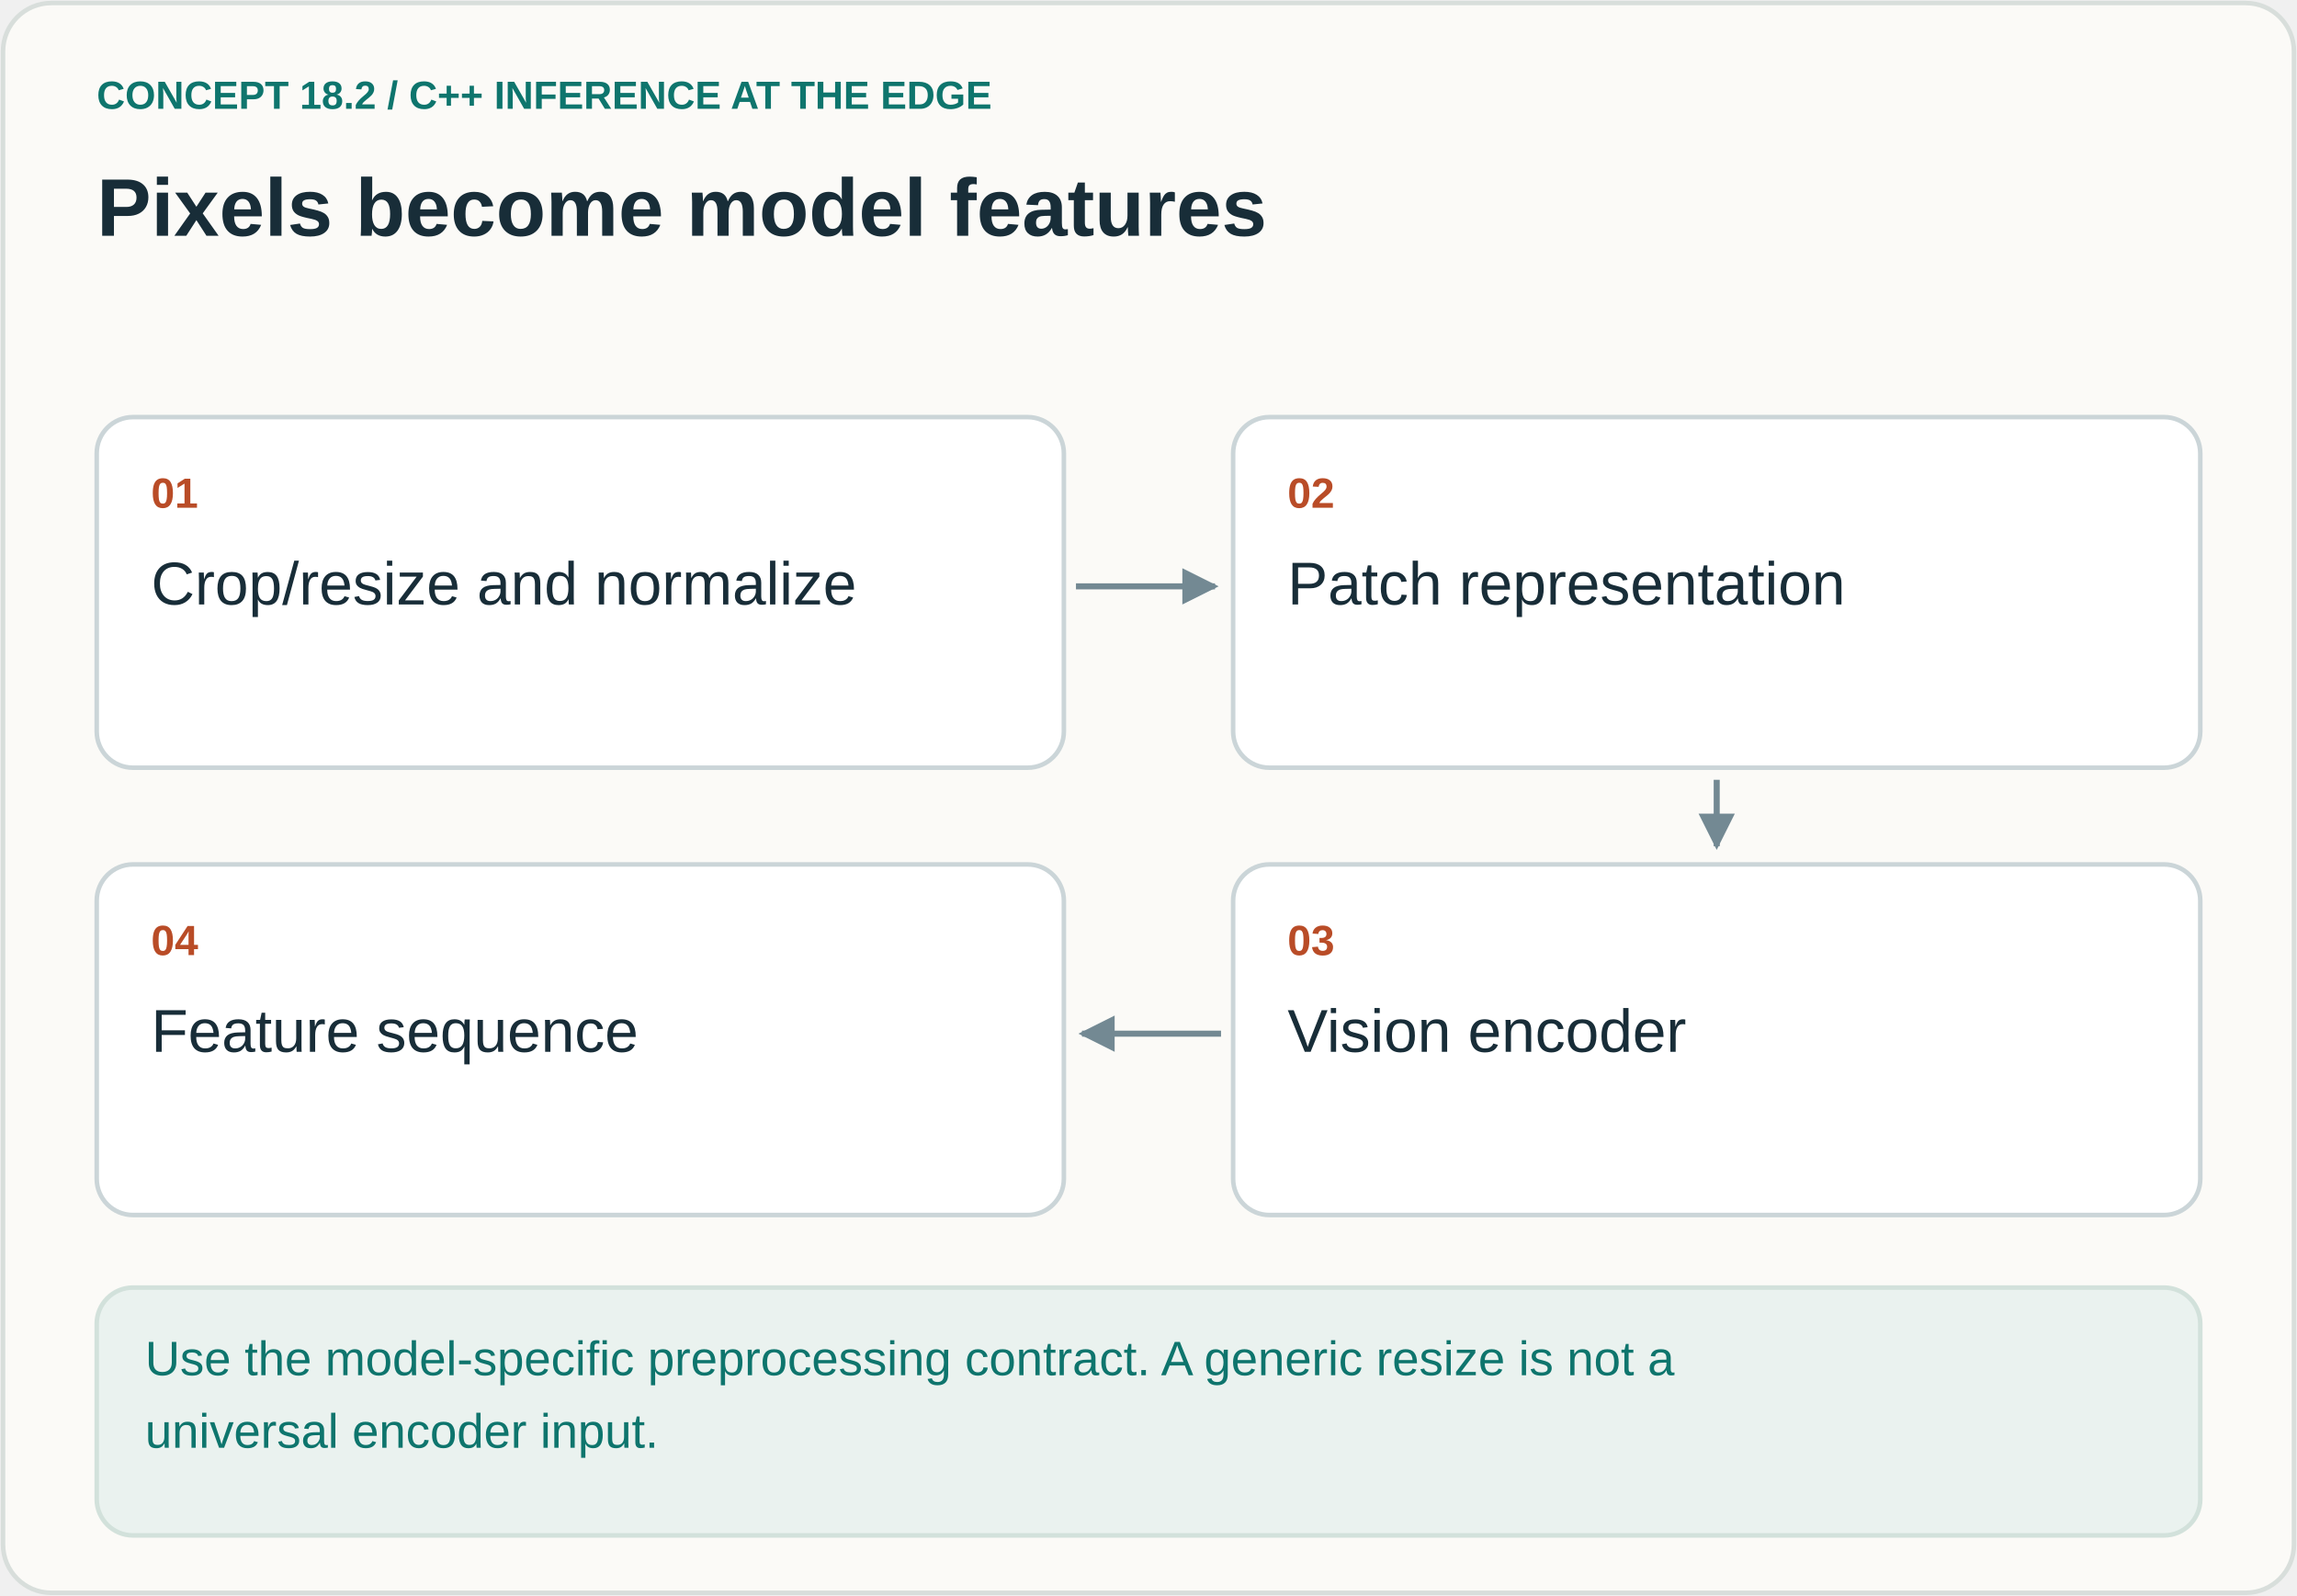
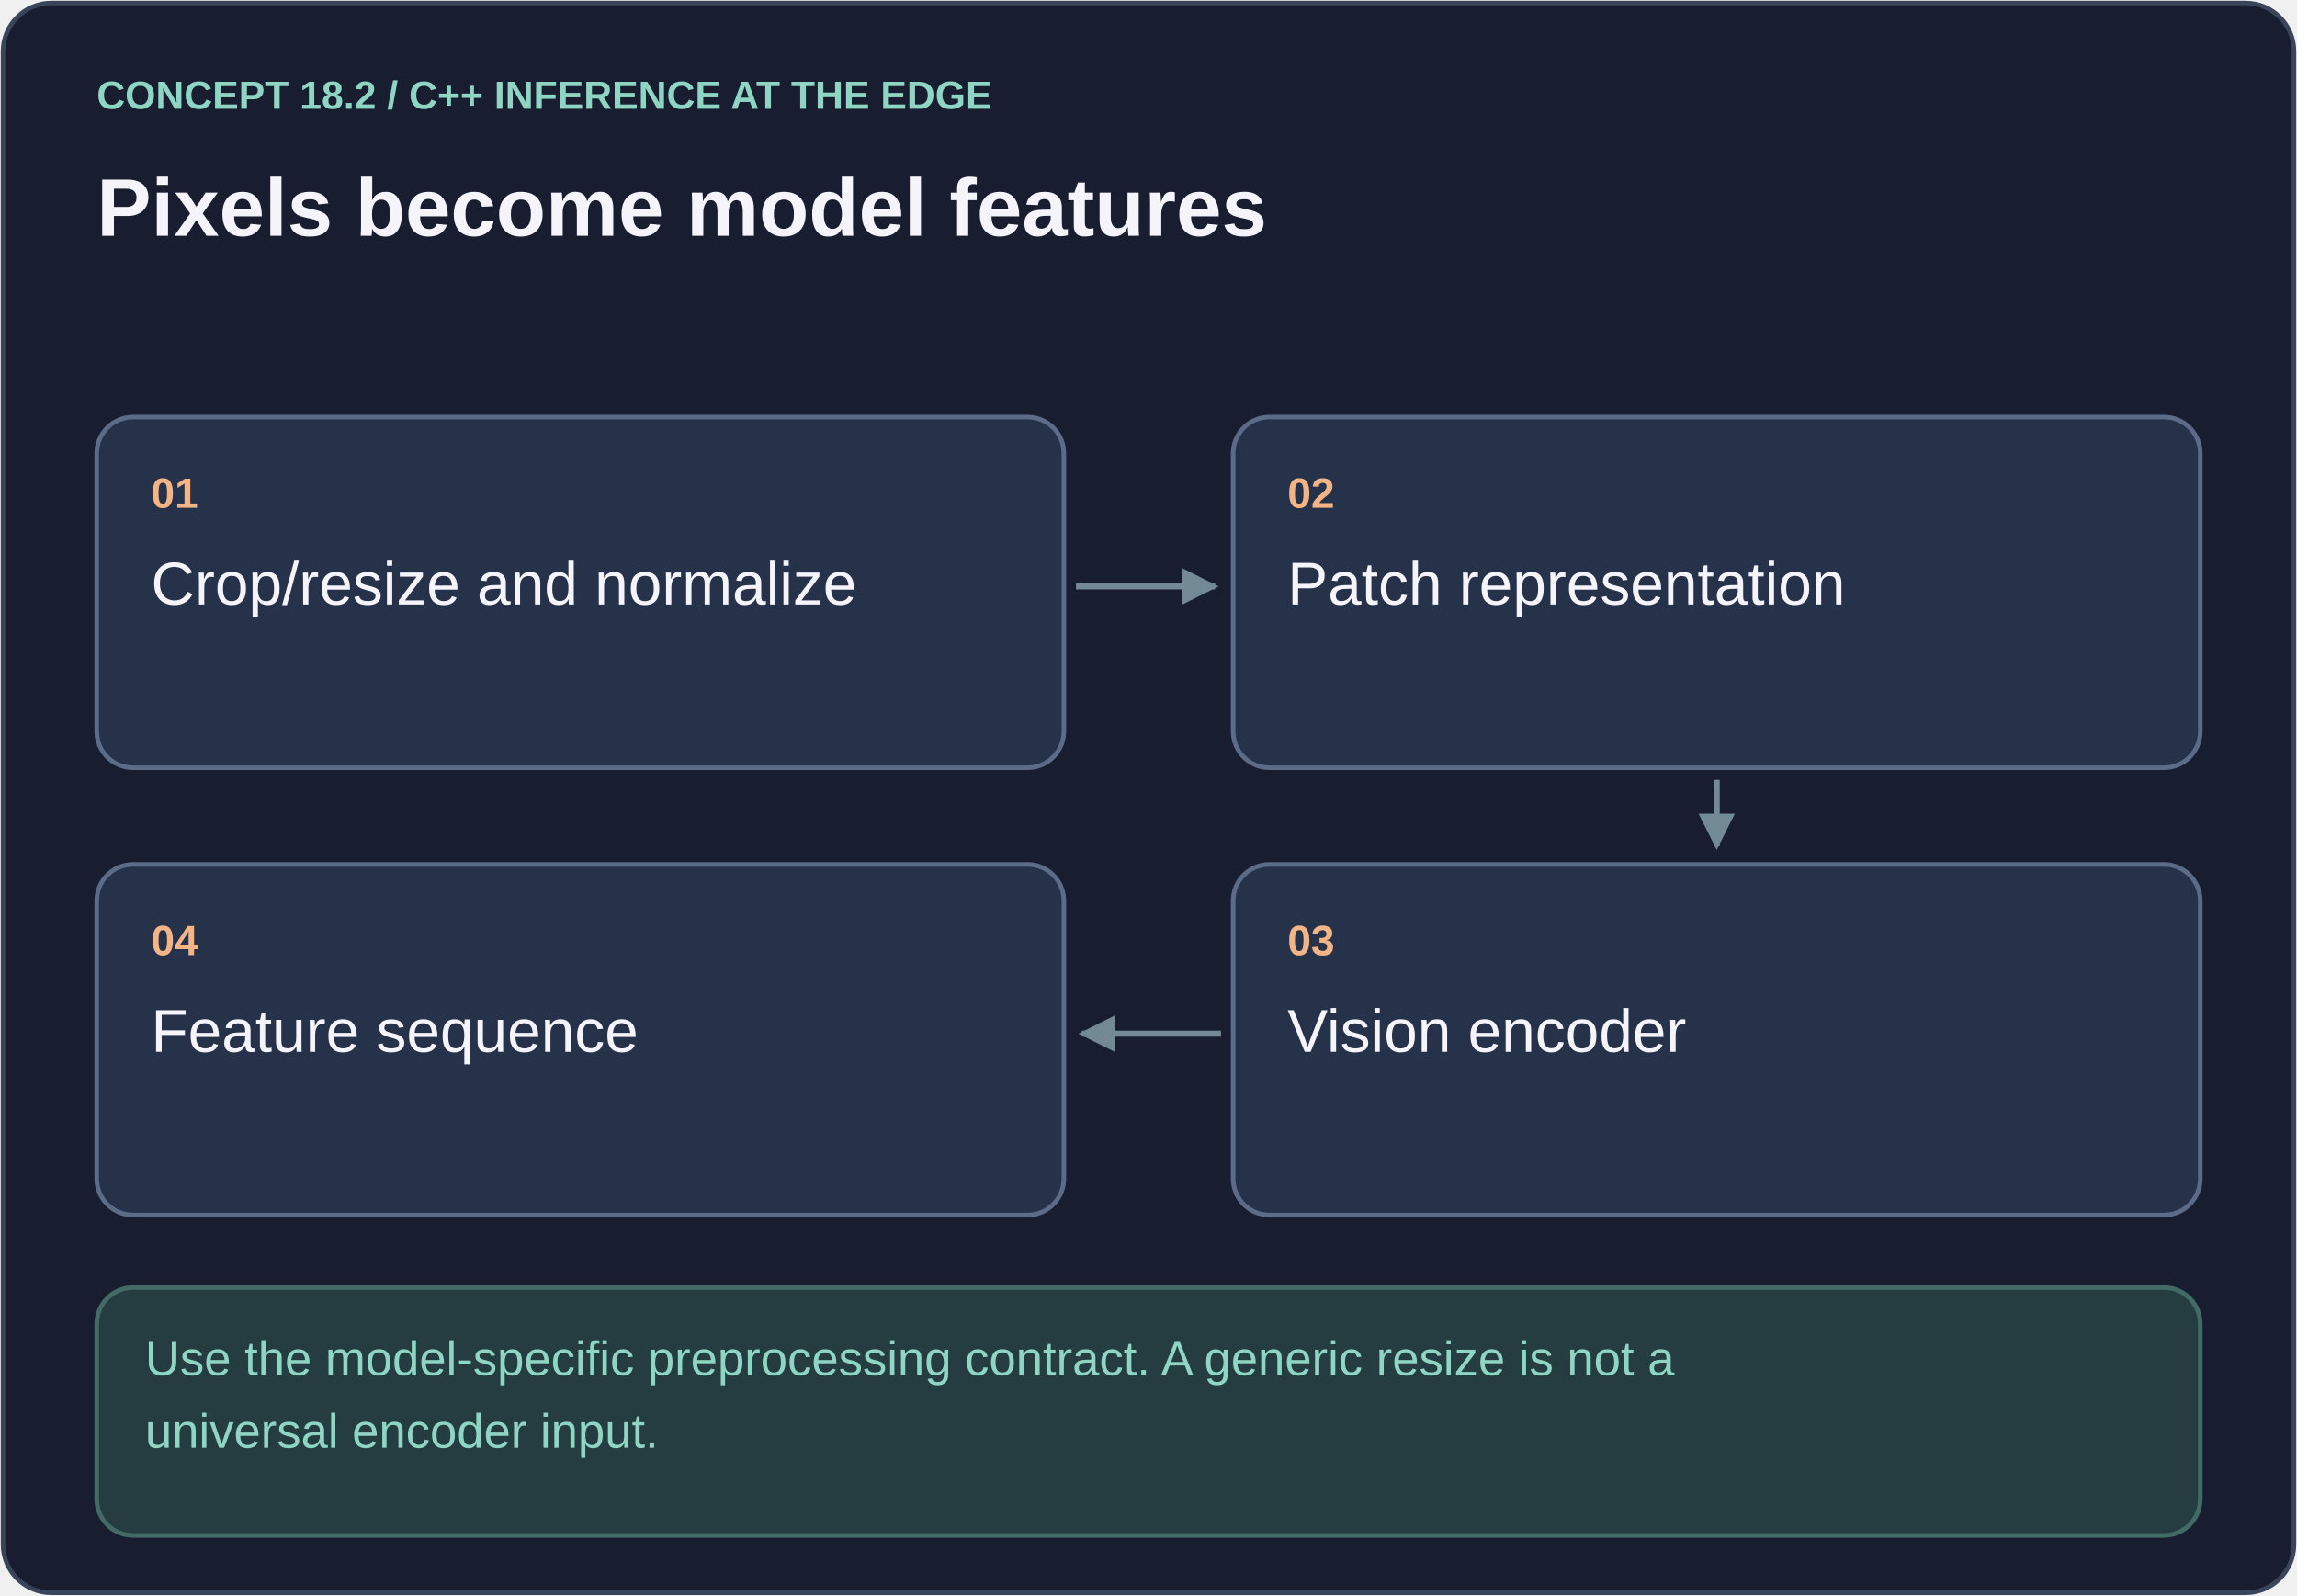
<svg xmlns="http://www.w3.org/2000/svg" width="760" height="528" viewBox="0 0 760 528" role="img" aria-labelledby="title desc">
  <defs>
    <marker id="arrow" viewBox="0 0 10 10" refX="9" refY="5" markerWidth="6" markerHeight="6" orient="auto-start-reverse">
      <path d="M0 0 L10 5 L0 10 Z" fill="#738993" />
    </marker>
  </defs>
  <g font-family="Arial, Helvetica, sans-serif">
-     <rect x="1" y="1" width="758" height="526" rx="16" fill="#fbfaf7" stroke="#d8dedb" stroke-width="1.5" />
-     <text x="32" y="36" font-size="13" fill="#0e756d" font-weight="700" text-anchor="start">CONCEPT 18.2  /  C++ INFERENCE AT THE EDGE</text>
-     <text x="32" y="78" font-size="27" fill="#182d38" font-weight="600" text-anchor="start">Pixels become model features</text>
-     <rect x="32" y="138" width="320" height="116" rx="12" fill="#fff" stroke="#cbd5d8" stroke-width="1.5" />
-     <text x="50" y="168" font-size="14" fill="#b94c27" font-weight="700" text-anchor="start">01</text>
-     <text x="50" y="200" font-size="20" fill="#182d38" font-weight="500" text-anchor="start">Crop/resize and normalize</text>
-     <rect x="408" y="138" width="320" height="116" rx="12" fill="#fff" stroke="#cbd5d8" stroke-width="1.5" />
-     <text x="426" y="168" font-size="14" fill="#b94c27" font-weight="700" text-anchor="start">02</text>
-     <text x="426" y="200" font-size="20" fill="#182d38" font-weight="500" text-anchor="start">Patch representation</text>
-     <rect x="408" y="286" width="320" height="116" rx="12" fill="#fff" stroke="#cbd5d8" stroke-width="1.5" />
-     <text x="426" y="316" font-size="14" fill="#b94c27" font-weight="700" text-anchor="start">03</text>
-     <text x="426" y="348" font-size="20" fill="#182d38" font-weight="500" text-anchor="start">Vision encoder</text>
-     <rect x="32" y="286" width="320" height="116" rx="12" fill="#fff" stroke="#cbd5d8" stroke-width="1.5" />
-     <text x="50" y="316" font-size="14" fill="#b94c27" font-weight="700" text-anchor="start">04</text>
-     <text x="50" y="348" font-size="20" fill="#182d38" font-weight="500" text-anchor="start">Feature sequence</text>
+     <rect x="1" y="1" width="758" height="526" rx="16" fill="#181e30" stroke="#3a455c" stroke-width="1.5" />
+     <text x="32" y="36" font-size="13" fill="#8ed5c4" font-weight="700" text-anchor="start">CONCEPT 18.2  /  C++ INFERENCE AT THE EDGE</text>
+     <text x="32" y="78" font-size="27" fill="#f5f4fa" font-weight="600" text-anchor="start">Pixels become model features</text>
+     <rect x="32" y="138" width="320" height="116" rx="12" fill="#26324a" stroke="#5c6c88" stroke-width="1.5" />
+     <text x="50" y="168" font-size="14" fill="#f3b486" font-weight="700" text-anchor="start">01</text>
+     <text x="50" y="200" font-size="20" fill="#f5f4fa" font-weight="500" text-anchor="start">Crop/resize and normalize</text>
+     <rect x="408" y="138" width="320" height="116" rx="12" fill="#26324a" stroke="#5c6c88" stroke-width="1.5" />
+     <text x="426" y="168" font-size="14" fill="#f3b486" font-weight="700" text-anchor="start">02</text>
+     <text x="426" y="200" font-size="20" fill="#f5f4fa" font-weight="500" text-anchor="start">Patch representation</text>
+     <rect x="408" y="286" width="320" height="116" rx="12" fill="#26324a" stroke="#5c6c88" stroke-width="1.5" />
+     <text x="426" y="316" font-size="14" fill="#f3b486" font-weight="700" text-anchor="start">03</text>
+     <text x="426" y="348" font-size="20" fill="#f5f4fa" font-weight="500" text-anchor="start">Vision encoder</text>
+     <rect x="32" y="286" width="320" height="116" rx="12" fill="#26324a" stroke="#5c6c88" stroke-width="1.5" />
+     <text x="50" y="316" font-size="14" fill="#f3b486" font-weight="700" text-anchor="start">04</text>
+     <text x="50" y="348" font-size="20" fill="#f5f4fa" font-weight="500" text-anchor="start">Feature sequence</text>
    <path d="M356 194 L402 194" fill="none" stroke="#738993" stroke-width="2" marker-end="url(#arrow)" />
    <path d="M568 258 L568 280" fill="none" stroke="#738993" stroke-width="2" marker-end="url(#arrow)" />
    <path d="M404 342 L358 342" fill="none" stroke="#738993" stroke-width="2" marker-end="url(#arrow)" />
-     <rect x="32" y="426" width="696" height="82" rx="12" fill="#eaf2ef" stroke="#d2e1db" stroke-width="1.5" />
-     <text x="48" y="455" font-size="16" fill="#0e756d" font-weight="400" text-anchor="start">Use the model-specific preprocessing contract. A generic resize is not a</text>
-     <text x="48" y="479" font-size="16" fill="#0e756d" font-weight="400" text-anchor="start">universal encoder input.</text>
+     <rect x="32" y="426" width="696" height="82" rx="12" fill="#253d40" stroke="#426b66" stroke-width="1.5" />
+     <text x="48" y="455" font-size="16" fill="#8ed5c4" font-weight="400" text-anchor="start">Use the model-specific preprocessing contract. A generic resize is not a</text>
+     <text x="48" y="479" font-size="16" fill="#8ed5c4" font-weight="400" text-anchor="start">universal encoder input.</text>
  </g>
</svg>
